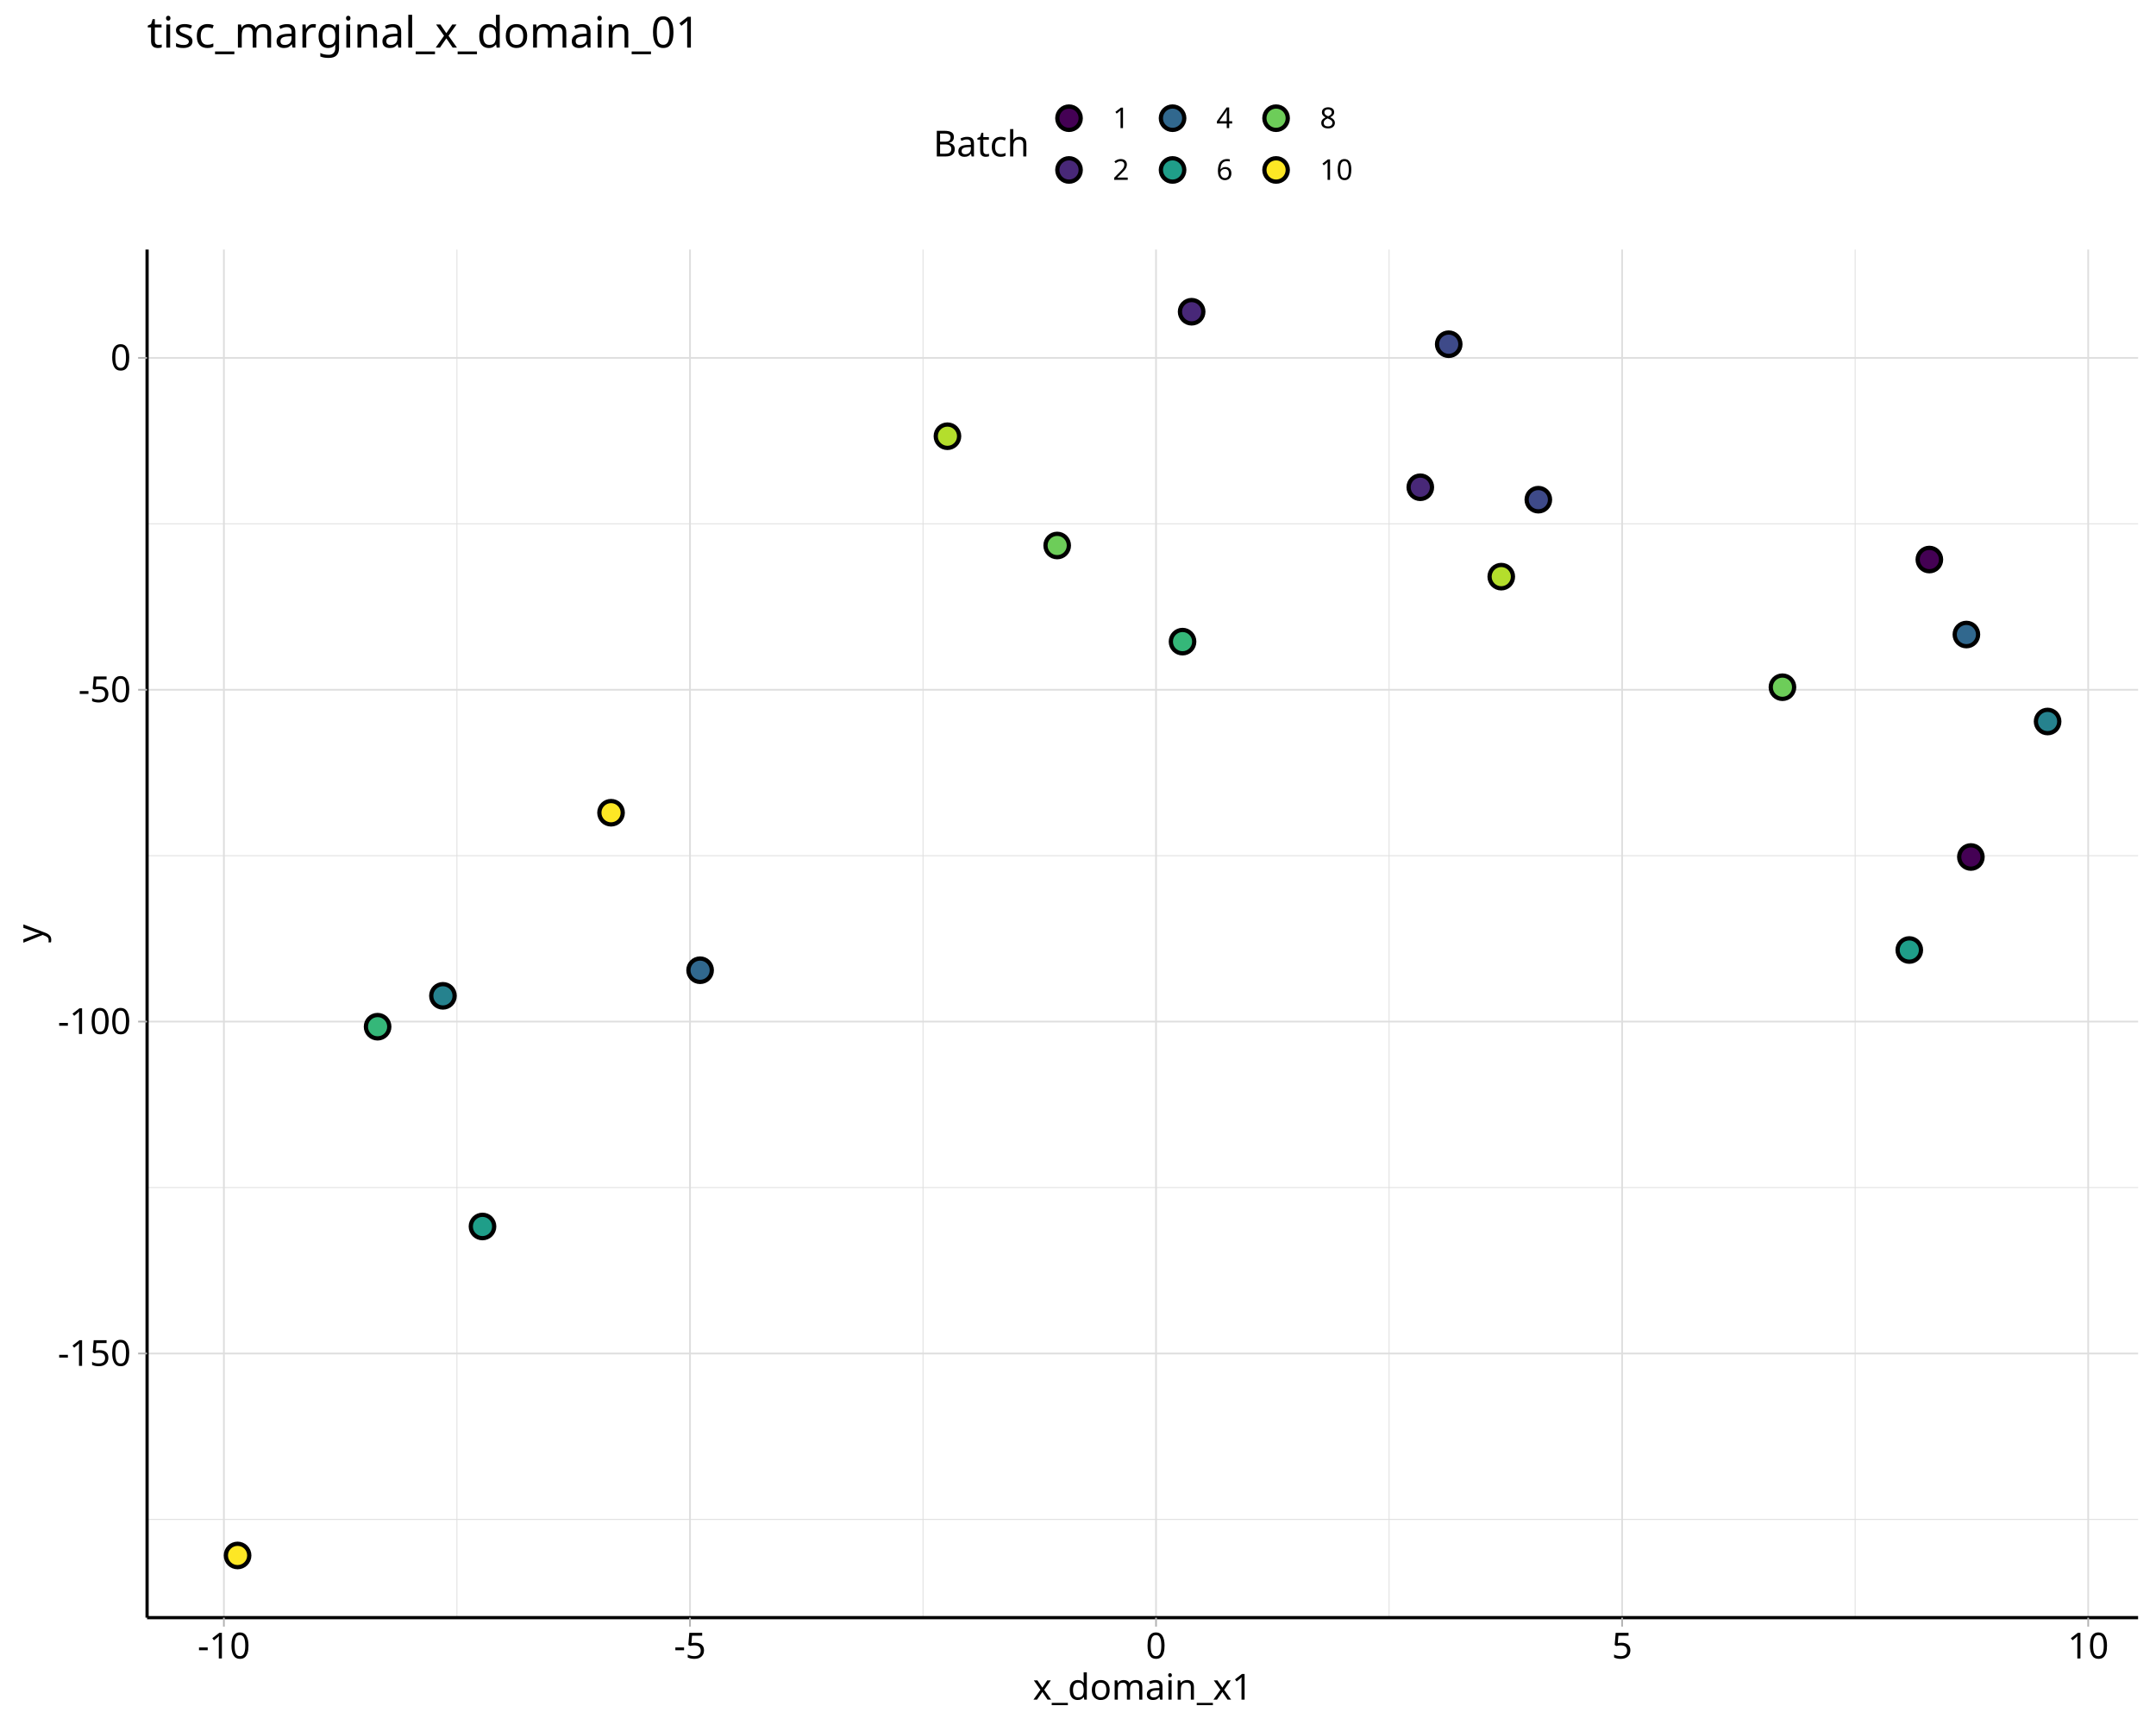
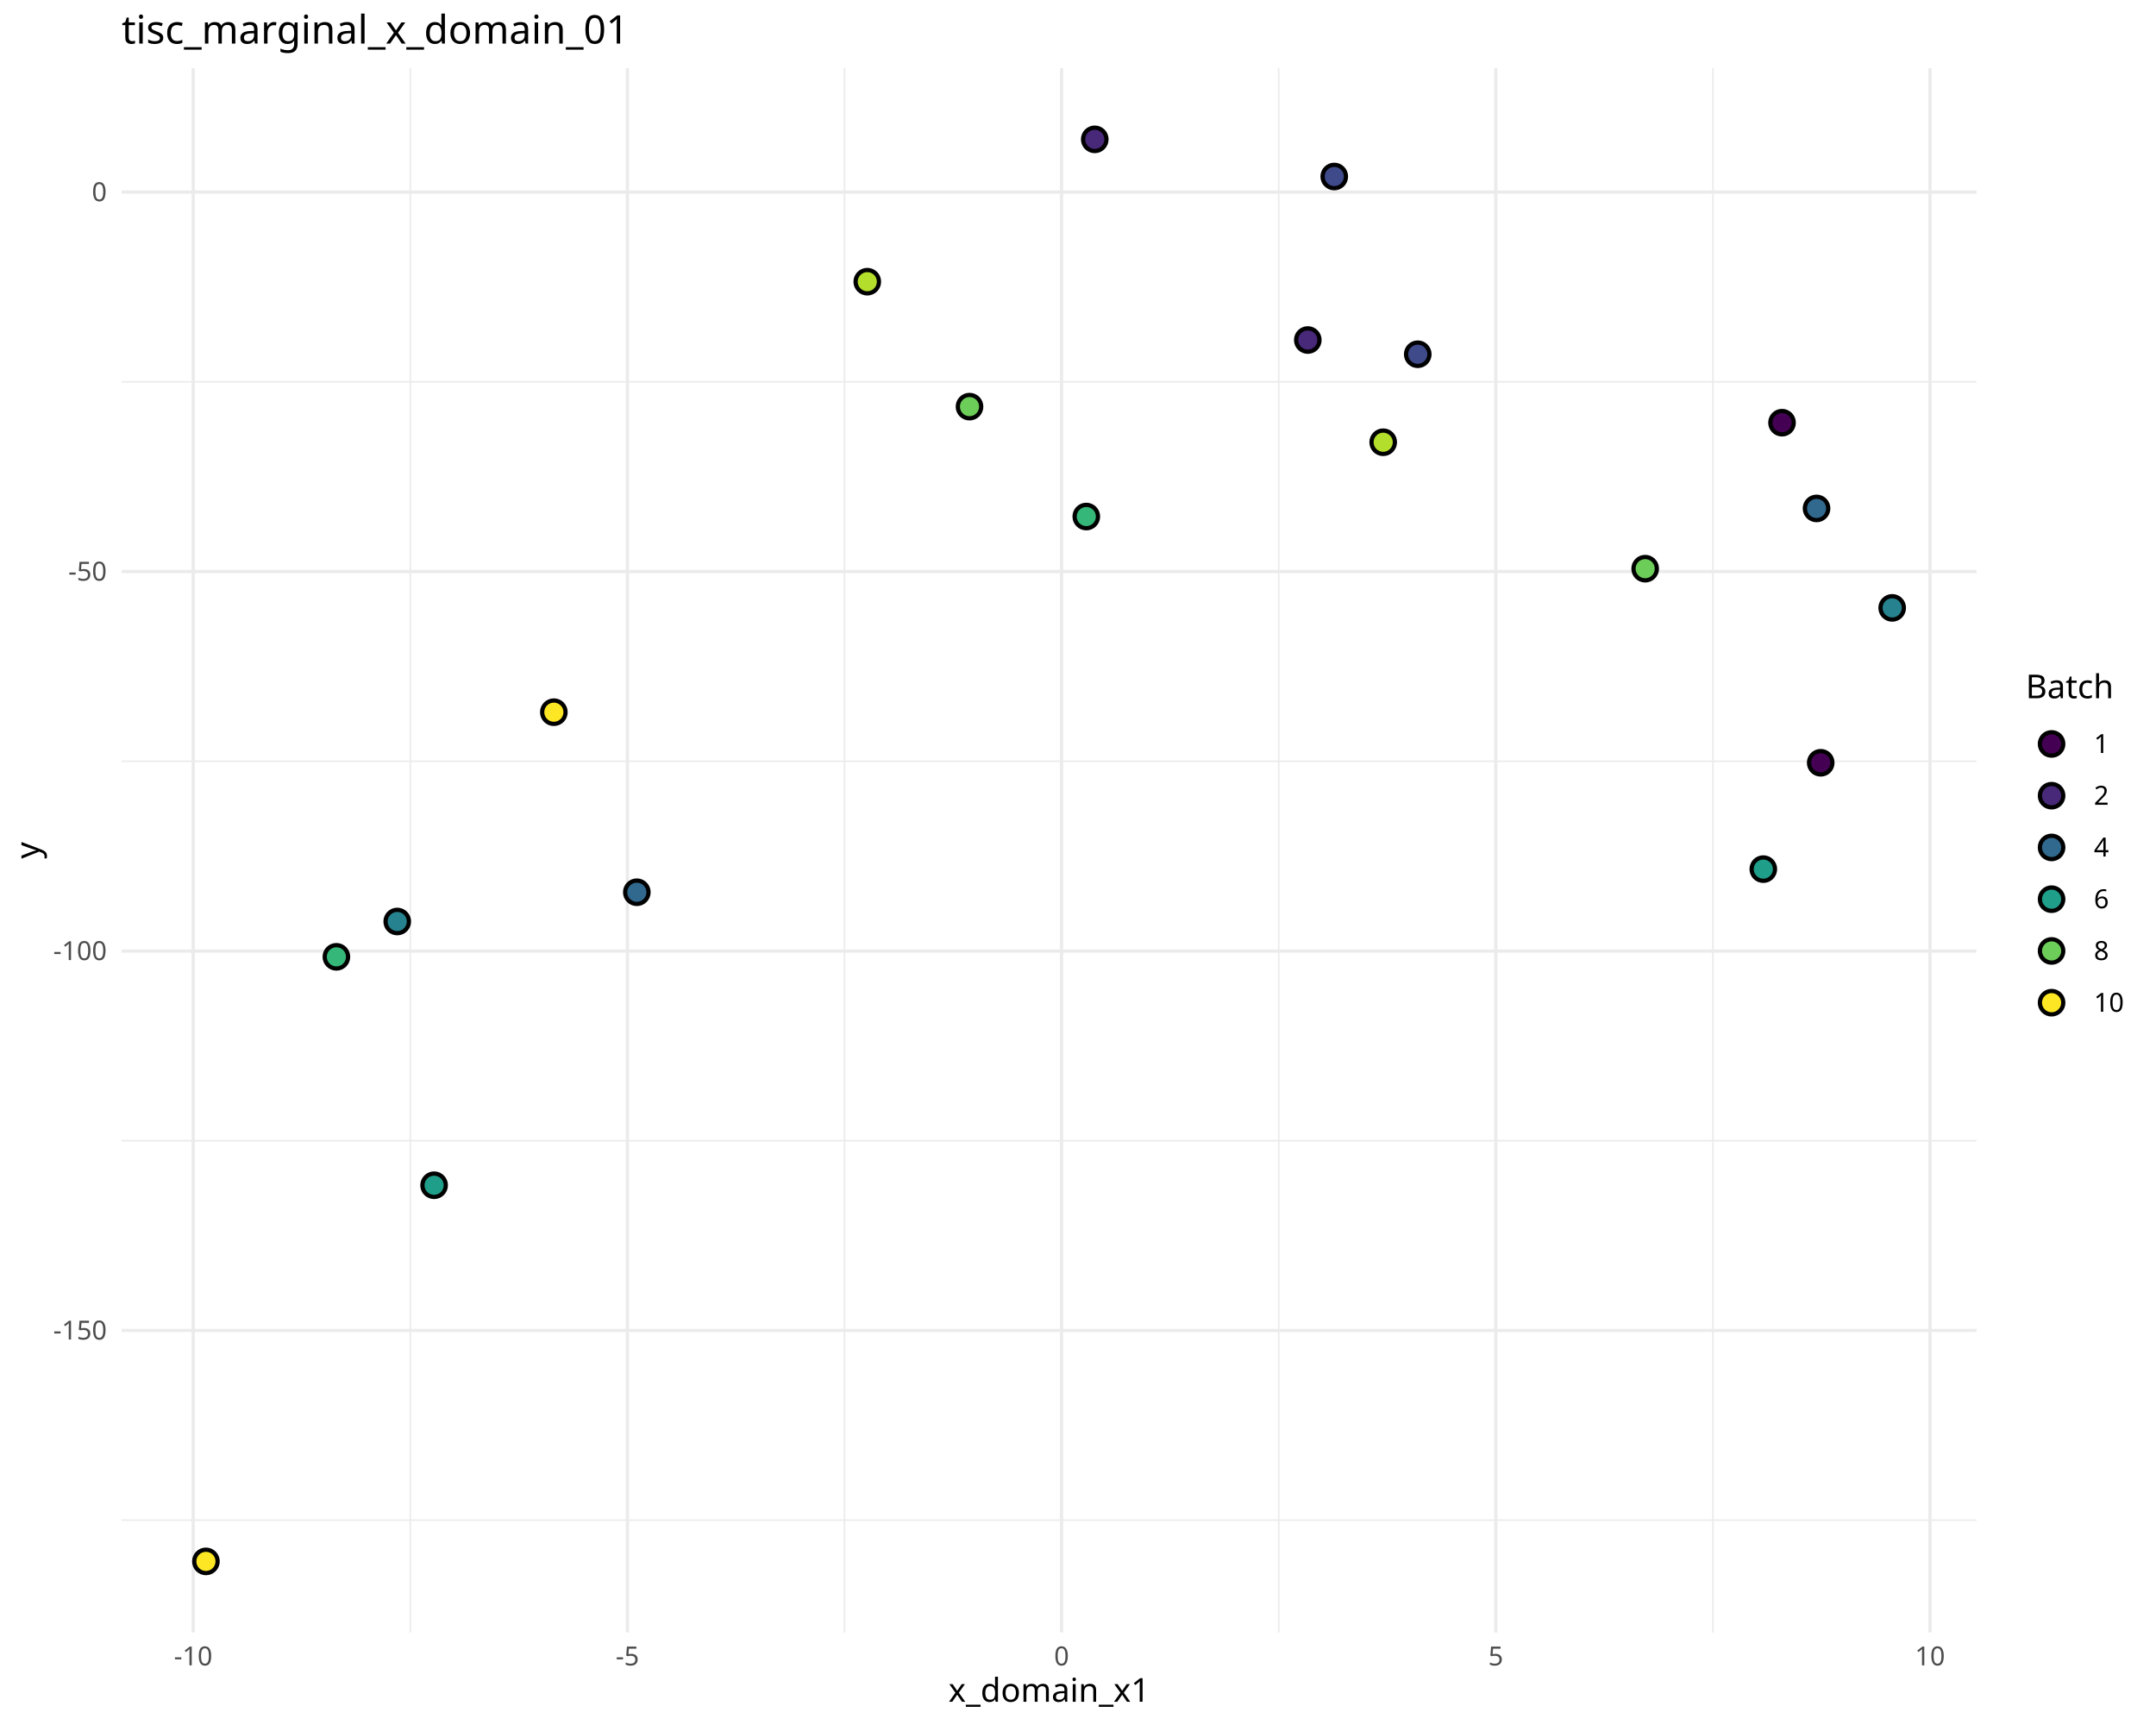
<svg xmlns="http://www.w3.org/2000/svg" class="svglite" data-engine-version="2.0" width="720.00pt" height="576.00pt" viewBox="0 0 720.00 576.00">
  <defs>
    <style type="text/css">
    .svglite line, .svglite polyline, .svglite polygon, .svglite path, .svglite rect, .svglite circle {
      fill: none;
      stroke: #000000;
      stroke-linecap: round;
      stroke-linejoin: round;
      stroke-miterlimit: 10.00;
    }
  </style>
  </defs>
  <rect width="100%" height="100%" style="stroke: none; fill: #FFFFFF;" />
  <defs>
    <clipPath id="cpMC4wMHw3MjAuMDB8MC4wMHw1NzYuMDA=">
      <rect x="0.00" y="0.00" width="720.00" height="576.00" />
    </clipPath>
  </defs>
  <g clip-path="url(#cpMC4wMHw3MjAuMDB8MC4wMHw1NzYuMDA=)">
-     <rect x="0.00" y="0.00" width="720.00" height="576.00" style="stroke-width: 1.16; stroke: #FFFFFF; fill: #FFFFFF;" />
-   </g>
+ </g>
  <defs>
-     <clipPath id="cpNDkuMTJ8NzE0LjAyfDgzLjMzfDU0MC4xNQ==">
-       <rect x="49.12" y="83.33" width="664.91" height="456.83" />
+     <clipPath id="cpNDAuNjJ8NjYwLjA1fDIyLjc4fDU0NS4xMQ==">
+       <rect x="40.62" y="22.78" width="619.44" height="522.33" />
    </clipPath>
  </defs>
-   <g clip-path="url(#cpNDkuMTJ8NzE0LjAyfDgzLjMzfDU0MC4xNQ==)">
-     <rect x="49.12" y="83.33" width="664.91" height="456.83" style="stroke-width: 1.16; stroke: none; fill: #FFFFFF;" />
-     <polyline points="49.12,507.36 714.02,507.36 " style="stroke-width: 0.29; stroke: #DEDEDE; stroke-linecap: butt;" />
-     <polyline points="49.12,396.54 714.02,396.54 " style="stroke-width: 0.29; stroke: #DEDEDE; stroke-linecap: butt;" />
-     <polyline points="49.12,285.73 714.02,285.73 " style="stroke-width: 0.29; stroke: #DEDEDE; stroke-linecap: butt;" />
-     <polyline points="49.12,174.91 714.02,174.91 " style="stroke-width: 0.29; stroke: #DEDEDE; stroke-linecap: butt;" />
-     <polyline points="152.59,540.15 152.59,83.33 " style="stroke-width: 0.29; stroke: #DEDEDE; stroke-linecap: butt;" />
-     <polyline points="308.24,540.15 308.24,83.33 " style="stroke-width: 0.29; stroke: #DEDEDE; stroke-linecap: butt;" />
-     <polyline points="463.89,540.15 463.89,83.33 " style="stroke-width: 0.29; stroke: #DEDEDE; stroke-linecap: butt;" />
-     <polyline points="619.53,540.15 619.53,83.33 " style="stroke-width: 0.29; stroke: #DEDEDE; stroke-linecap: butt;" />
-     <polyline points="49.12,451.95 714.02,451.95 " style="stroke-width: 0.58; stroke: #DEDEDE; stroke-linecap: butt;" />
-     <polyline points="49.12,341.13 714.02,341.13 " style="stroke-width: 0.58; stroke: #DEDEDE; stroke-linecap: butt;" />
-     <polyline points="49.12,230.32 714.02,230.32 " style="stroke-width: 0.58; stroke: #DEDEDE; stroke-linecap: butt;" />
-     <polyline points="49.12,119.50 714.02,119.50 " style="stroke-width: 0.58; stroke: #DEDEDE; stroke-linecap: butt;" />
-     <polyline points="74.77,540.15 74.77,83.33 " style="stroke-width: 0.58; stroke: #DEDEDE; stroke-linecap: butt;" />
-     <polyline points="230.42,540.15 230.42,83.33 " style="stroke-width: 0.58; stroke: #DEDEDE; stroke-linecap: butt;" />
-     <polyline points="386.06,540.15 386.06,83.33 " style="stroke-width: 0.58; stroke: #DEDEDE; stroke-linecap: butt;" />
-     <polyline points="541.71,540.15 541.71,83.33 " style="stroke-width: 0.58; stroke: #DEDEDE; stroke-linecap: butt;" />
-     <polyline points="697.36,540.15 697.36,83.33 " style="stroke-width: 0.58; stroke: #DEDEDE; stroke-linecap: butt;" />
-     <circle cx="644.31" cy="186.84" r="3.91" style="stroke-width: 1.42; fill: #440154;" />
-     <circle cx="658.18" cy="286.16" r="3.91" style="stroke-width: 1.42; fill: #440154;" />
-     <circle cx="474.31" cy="162.70" r="3.91" style="stroke-width: 1.42; fill: #482878;" />
-     <circle cx="397.95" cy="104.09" r="3.91" style="stroke-width: 1.42; fill: #482878;" />
-     <circle cx="483.80" cy="114.94" r="3.91" style="stroke-width: 1.42; fill: #3E4A89;" />
-     <circle cx="513.73" cy="166.85" r="3.91" style="stroke-width: 1.42; fill: #3E4A89;" />
-     <circle cx="656.68" cy="211.88" r="3.91" style="stroke-width: 1.42; fill: #31688E;" />
-     <circle cx="233.80" cy="323.97" r="3.91" style="stroke-width: 1.42; fill: #31688E;" />
-     <circle cx="683.80" cy="240.92" r="3.91" style="stroke-width: 1.42; fill: #26828E;" />
-     <circle cx="147.92" cy="332.52" r="3.91" style="stroke-width: 1.42; fill: #26828E;" />
-     <circle cx="637.61" cy="317.22" r="3.91" style="stroke-width: 1.42; fill: #1F9E89;" />
-     <circle cx="161.13" cy="409.54" r="3.91" style="stroke-width: 1.42; fill: #1F9E89;" />
-     <circle cx="126.10" cy="342.83" r="3.91" style="stroke-width: 1.42; fill: #35B779;" />
-     <circle cx="394.91" cy="214.25" r="3.91" style="stroke-width: 1.42; fill: #35B779;" />
-     <circle cx="353.05" cy="182.15" r="3.91" style="stroke-width: 1.42; fill: #6DCD59;" />
-     <circle cx="595.25" cy="229.47" r="3.91" style="stroke-width: 1.42; fill: #6DCD59;" />
-     <circle cx="316.40" cy="145.66" r="3.91" style="stroke-width: 1.42; fill: #B4DE2C;" />
-     <circle cx="501.35" cy="192.55" r="3.91" style="stroke-width: 1.42; fill: #B4DE2C;" />
-     <circle cx="79.34" cy="519.39" r="3.91" style="stroke-width: 1.42; fill: #FDE725;" />
-     <circle cx="204.06" cy="271.38" r="3.91" style="stroke-width: 1.42; fill: #FDE725;" />
+   <g clip-path="url(#cpNDAuNjJ8NjYwLjA1fDIyLjc4fDU0NS4xMQ==)">
+     <polyline points="40.62,507.61 660.05,507.61 " style="stroke-width: 0.53; stroke: #EBEBEB; stroke-linecap: butt;" />
+     <polyline points="40.62,380.91 660.05,380.91 " style="stroke-width: 0.53; stroke: #EBEBEB; stroke-linecap: butt;" />
+     <polyline points="40.62,254.20 660.05,254.20 " style="stroke-width: 0.53; stroke: #EBEBEB; stroke-linecap: butt;" />
+     <polyline points="40.62,127.50 660.05,127.50 " style="stroke-width: 0.53; stroke: #EBEBEB; stroke-linecap: butt;" />
+     <polyline points="137.02,545.11 137.02,22.78 " style="stroke-width: 0.53; stroke: #EBEBEB; stroke-linecap: butt;" />
+     <polyline points="282.02,545.11 282.02,22.78 " style="stroke-width: 0.53; stroke: #EBEBEB; stroke-linecap: butt;" />
+     <polyline points="427.02,545.11 427.02,22.78 " style="stroke-width: 0.53; stroke: #EBEBEB; stroke-linecap: butt;" />
+     <polyline points="572.03,545.11 572.03,22.78 " style="stroke-width: 0.53; stroke: #EBEBEB; stroke-linecap: butt;" />
+     <polyline points="40.62,444.26 660.05,444.26 " style="stroke-width: 1.07; stroke: #EBEBEB; stroke-linecap: butt;" />
+     <polyline points="40.62,317.56 660.05,317.56 " style="stroke-width: 1.07; stroke: #EBEBEB; stroke-linecap: butt;" />
+     <polyline points="40.62,190.85 660.05,190.85 " style="stroke-width: 1.07; stroke: #EBEBEB; stroke-linecap: butt;" />
+     <polyline points="40.62,64.15 660.05,64.15 " style="stroke-width: 1.07; stroke: #EBEBEB; stroke-linecap: butt;" />
+     <polyline points="64.52,545.11 64.52,22.78 " style="stroke-width: 1.07; stroke: #EBEBEB; stroke-linecap: butt;" />
+     <polyline points="209.52,545.11 209.52,22.78 " style="stroke-width: 1.07; stroke: #EBEBEB; stroke-linecap: butt;" />
+     <polyline points="354.52,545.11 354.52,22.78 " style="stroke-width: 1.07; stroke: #EBEBEB; stroke-linecap: butt;" />
+     <polyline points="499.53,545.11 499.53,22.78 " style="stroke-width: 1.07; stroke: #EBEBEB; stroke-linecap: butt;" />
+     <polyline points="644.53,545.11 644.53,22.78 " style="stroke-width: 1.07; stroke: #EBEBEB; stroke-linecap: butt;" />
+     <circle cx="595.11" cy="141.14" r="3.91" style="stroke-width: 1.42; fill: #440154;" />
+     <circle cx="608.03" cy="254.70" r="3.91" style="stroke-width: 1.42; fill: #440154;" />
+     <circle cx="436.74" cy="113.54" r="3.91" style="stroke-width: 1.42; fill: #482878;" />
+     <circle cx="365.60" cy="46.53" r="3.91" style="stroke-width: 1.42; fill: #482878;" />
+     <circle cx="445.58" cy="58.94" r="3.91" style="stroke-width: 1.42; fill: #3E4A89;" />
+     <circle cx="473.46" cy="118.29" r="3.91" style="stroke-width: 1.42; fill: #3E4A89;" />
+     <circle cx="606.64" cy="169.77" r="3.91" style="stroke-width: 1.42; fill: #31688E;" />
+     <circle cx="212.67" cy="297.93" r="3.91" style="stroke-width: 1.42; fill: #31688E;" />
+     <circle cx="631.90" cy="202.98" r="3.91" style="stroke-width: 1.42; fill: #26828E;" />
+     <circle cx="132.66" cy="307.70" r="3.91" style="stroke-width: 1.42; fill: #26828E;" />
+     <circle cx="588.86" cy="290.21" r="3.91" style="stroke-width: 1.42; fill: #1F9E89;" />
+     <circle cx="144.97" cy="395.77" r="3.91" style="stroke-width: 1.42; fill: #1F9E89;" />
+     <circle cx="112.34" cy="319.50" r="3.91" style="stroke-width: 1.42; fill: #35B779;" />
+     <circle cx="362.77" cy="172.48" r="3.91" style="stroke-width: 1.42; fill: #35B779;" />
+     <circle cx="323.77" cy="135.78" r="3.91" style="stroke-width: 1.42; fill: #6DCD59;" />
+     <circle cx="549.41" cy="189.89" r="3.91" style="stroke-width: 1.42; fill: #6DCD59;" />
+     <circle cx="289.63" cy="94.06" r="3.91" style="stroke-width: 1.42; fill: #B4DE2C;" />
+     <circle cx="461.92" cy="147.67" r="3.91" style="stroke-width: 1.42; fill: #B4DE2C;" />
+     <circle cx="68.77" cy="521.37" r="3.91" style="stroke-width: 1.42; fill: #FDE725;" />
+     <circle cx="184.96" cy="237.81" r="3.91" style="stroke-width: 1.42; fill: #FDE725;" />
  </g>
  <g clip-path="url(#cpMC4wMHw3MjAuMDB8MC4wMHw1NzYuMDA=)">
-     <polyline points="49.12,540.15 49.12,83.33 " style="stroke-width: 1.07; stroke-linecap: butt;" />
-     <text x="43.74" y="456.08" text-anchor="end" style="font-size: 12.00px; font-family: sans;" textLength="24.02px" lengthAdjust="spacingAndGlyphs">-150</text>
-     <text x="43.74" y="345.26" text-anchor="end" style="font-size: 12.00px; font-family: sans;" textLength="24.02px" lengthAdjust="spacingAndGlyphs">-100</text>
-     <text x="43.74" y="234.45" text-anchor="end" style="font-size: 12.00px; font-family: sans;" textLength="17.34px" lengthAdjust="spacingAndGlyphs">-50</text>
-     <text x="43.74" y="123.63" text-anchor="end" style="font-size: 12.00px; font-family: sans;" textLength="6.67px" lengthAdjust="spacingAndGlyphs">0</text>
-     <polyline points="46.13,451.95 49.12,451.95 " style="stroke-width: 0.58; stroke: #B3B3B3; stroke-linecap: butt;" />
-     <polyline points="46.13,341.13 49.12,341.13 " style="stroke-width: 0.58; stroke: #B3B3B3; stroke-linecap: butt;" />
-     <polyline points="46.13,230.32 49.12,230.32 " style="stroke-width: 0.58; stroke: #B3B3B3; stroke-linecap: butt;" />
-     <polyline points="46.13,119.50 49.12,119.50 " style="stroke-width: 0.58; stroke: #B3B3B3; stroke-linecap: butt;" />
-     <polyline points="49.12,540.15 714.02,540.15 " style="stroke-width: 1.07; stroke-linecap: butt;" />
-     <polyline points="74.77,543.14 74.77,540.15 " style="stroke-width: 0.58; stroke: #B3B3B3; stroke-linecap: butt;" />
-     <polyline points="230.42,543.14 230.42,540.15 " style="stroke-width: 0.58; stroke: #B3B3B3; stroke-linecap: butt;" />
-     <polyline points="386.06,543.14 386.06,540.15 " style="stroke-width: 0.58; stroke: #B3B3B3; stroke-linecap: butt;" />
-     <polyline points="541.71,543.14 541.71,540.15 " style="stroke-width: 0.58; stroke: #B3B3B3; stroke-linecap: butt;" />
-     <polyline points="697.36,543.14 697.36,540.15 " style="stroke-width: 0.58; stroke: #B3B3B3; stroke-linecap: butt;" />
-     <text x="74.77" y="553.79" text-anchor="middle" style="font-size: 12.00px; font-family: sans;" textLength="17.34px" lengthAdjust="spacingAndGlyphs">-10</text>
-     <text x="230.42" y="553.79" text-anchor="middle" style="font-size: 12.00px; font-family: sans;" textLength="10.67px" lengthAdjust="spacingAndGlyphs">-5</text>
-     <text x="386.06" y="553.79" text-anchor="middle" style="font-size: 12.00px; font-family: sans;" textLength="6.67px" lengthAdjust="spacingAndGlyphs">0</text>
-     <text x="541.71" y="553.79" text-anchor="middle" style="font-size: 12.00px; font-family: sans;" textLength="6.67px" lengthAdjust="spacingAndGlyphs">5</text>
-     <text x="697.36" y="553.79" text-anchor="middle" style="font-size: 12.00px; font-family: sans;" textLength="13.35px" lengthAdjust="spacingAndGlyphs">10</text>
-     <text x="381.57" y="567.53" text-anchor="middle" style="font-size: 12.00px; font-family: sans;" textLength="71.40px" lengthAdjust="spacingAndGlyphs">x_domain_x1</text>
-     <text transform="translate(14.24,311.74) rotate(-90)" text-anchor="middle" style="font-size: 12.00px; font-family: sans;" textLength="6.00px" lengthAdjust="spacingAndGlyphs">y</text>
-     <rect x="305.71" y="24.85" width="151.71" height="46.52" style="stroke-width: 1.16; stroke: none; fill: #FFFFFF;" />
-     <text x="311.69" y="52.24" style="font-size: 12.00px; font-family: sans;" textLength="30.69px" lengthAdjust="spacingAndGlyphs">Batch</text>
-     <circle cx="357.00" cy="39.47" r="3.91" style="stroke-width: 1.42; fill: #440154;" />
-     <circle cx="357.00" cy="56.75" r="3.91" style="stroke-width: 1.42; fill: #482878;" />
-     <circle cx="391.58" cy="39.47" r="3.91" style="stroke-width: 1.42; fill: #31688E;" />
-     <circle cx="391.58" cy="56.75" r="3.91" style="stroke-width: 1.42; fill: #1F9E89;" />
-     <circle cx="426.15" cy="39.47" r="3.91" style="stroke-width: 1.42; fill: #6DCD59;" />
-     <circle cx="426.15" cy="56.75" r="3.91" style="stroke-width: 1.42; fill: #FDE725;" />
-     <text x="371.62" y="42.78" style="font-size: 9.60px; font-family: sans;" textLength="5.34px" lengthAdjust="spacingAndGlyphs">1</text>
-     <text x="371.62" y="60.06" style="font-size: 9.60px; font-family: sans;" textLength="5.34px" lengthAdjust="spacingAndGlyphs">2</text>
-     <text x="406.19" y="42.78" style="font-size: 9.60px; font-family: sans;" textLength="5.34px" lengthAdjust="spacingAndGlyphs">4</text>
-     <text x="406.19" y="60.06" style="font-size: 9.60px; font-family: sans;" textLength="5.34px" lengthAdjust="spacingAndGlyphs">6</text>
-     <text x="440.77" y="42.78" style="font-size: 9.60px; font-family: sans;" textLength="5.34px" lengthAdjust="spacingAndGlyphs">8</text>
-     <text x="440.77" y="60.06" style="font-size: 9.60px; font-family: sans;" textLength="10.68px" lengthAdjust="spacingAndGlyphs">10</text>
-     <text x="49.12" y="15.89" style="font-size: 14.40px; font-family: sans;" textLength="179.33px" lengthAdjust="spacingAndGlyphs">tisc_marginal_x_domain_01</text>
+     <text x="35.69" y="447.29" text-anchor="end" style="font-size: 8.80px; fill: #4D4D4D; font-family: sans;" textLength="17.61px" lengthAdjust="spacingAndGlyphs">-150</text>
+     <text x="35.69" y="320.58" text-anchor="end" style="font-size: 8.80px; fill: #4D4D4D; font-family: sans;" textLength="17.61px" lengthAdjust="spacingAndGlyphs">-100</text>
+     <text x="35.69" y="193.88" text-anchor="end" style="font-size: 8.80px; fill: #4D4D4D; font-family: sans;" textLength="12.72px" lengthAdjust="spacingAndGlyphs">-50</text>
+     <text x="35.69" y="67.18" text-anchor="end" style="font-size: 8.80px; fill: #4D4D4D; font-family: sans;" textLength="4.89px" lengthAdjust="spacingAndGlyphs">0</text>
+     <text x="64.52" y="556.10" text-anchor="middle" style="font-size: 8.80px; fill: #4D4D4D; font-family: sans;" textLength="12.72px" lengthAdjust="spacingAndGlyphs">-10</text>
+     <text x="209.52" y="556.10" text-anchor="middle" style="font-size: 8.80px; fill: #4D4D4D; font-family: sans;" textLength="7.82px" lengthAdjust="spacingAndGlyphs">-5</text>
+     <text x="354.52" y="556.10" text-anchor="middle" style="font-size: 8.80px; fill: #4D4D4D; font-family: sans;" textLength="4.89px" lengthAdjust="spacingAndGlyphs">0</text>
+     <text x="499.53" y="556.10" text-anchor="middle" style="font-size: 8.80px; fill: #4D4D4D; font-family: sans;" textLength="4.89px" lengthAdjust="spacingAndGlyphs">5</text>
+     <text x="644.53" y="556.10" text-anchor="middle" style="font-size: 8.80px; fill: #4D4D4D; font-family: sans;" textLength="9.79px" lengthAdjust="spacingAndGlyphs">10</text>
+     <text x="350.34" y="568.24" text-anchor="middle" style="font-size: 11.00px; font-family: sans;" textLength="65.45px" lengthAdjust="spacingAndGlyphs">x_domain_x1</text>
+     <text transform="translate(13.05,283.95) rotate(-90)" text-anchor="middle" style="font-size: 11.00px; font-family: sans;" textLength="5.50px" lengthAdjust="spacingAndGlyphs">y</text>
+     <text x="676.49" y="233.15" style="font-size: 11.00px; font-family: sans;" textLength="28.14px" lengthAdjust="spacingAndGlyphs">Batch</text>
+     <circle cx="685.13" cy="248.41" r="3.91" style="stroke-width: 1.42; fill: #440154;" />
+     <circle cx="685.13" cy="265.69" r="3.91" style="stroke-width: 1.42; fill: #482878;" />
+     <circle cx="685.13" cy="282.97" r="3.91" style="stroke-width: 1.42; fill: #31688E;" />
+     <circle cx="685.13" cy="300.25" r="3.91" style="stroke-width: 1.42; fill: #1F9E89;" />
+     <circle cx="685.13" cy="317.53" r="3.91" style="stroke-width: 1.42; fill: #6DCD59;" />
+     <circle cx="685.13" cy="334.81" r="3.91" style="stroke-width: 1.42; fill: #FDE725;" />
+     <text x="699.25" y="251.44" style="font-size: 8.80px; font-family: sans;" textLength="4.89px" lengthAdjust="spacingAndGlyphs">1</text>
+     <text x="699.25" y="268.72" style="font-size: 8.80px; font-family: sans;" textLength="4.89px" lengthAdjust="spacingAndGlyphs">2</text>
+     <text x="699.25" y="286.00" style="font-size: 8.80px; font-family: sans;" textLength="4.89px" lengthAdjust="spacingAndGlyphs">4</text>
+     <text x="699.25" y="303.28" style="font-size: 8.80px; font-family: sans;" textLength="4.89px" lengthAdjust="spacingAndGlyphs">6</text>
+     <text x="699.25" y="320.56" style="font-size: 8.80px; font-family: sans;" textLength="4.89px" lengthAdjust="spacingAndGlyphs">8</text>
+     <text x="699.25" y="337.84" style="font-size: 8.80px; font-family: sans;" textLength="9.79px" lengthAdjust="spacingAndGlyphs">10</text>
+     <text x="40.62" y="14.56" style="font-size: 13.20px; font-family: sans;" textLength="164.39px" lengthAdjust="spacingAndGlyphs">tisc_marginal_x_domain_01</text>
  </g>
</svg>
